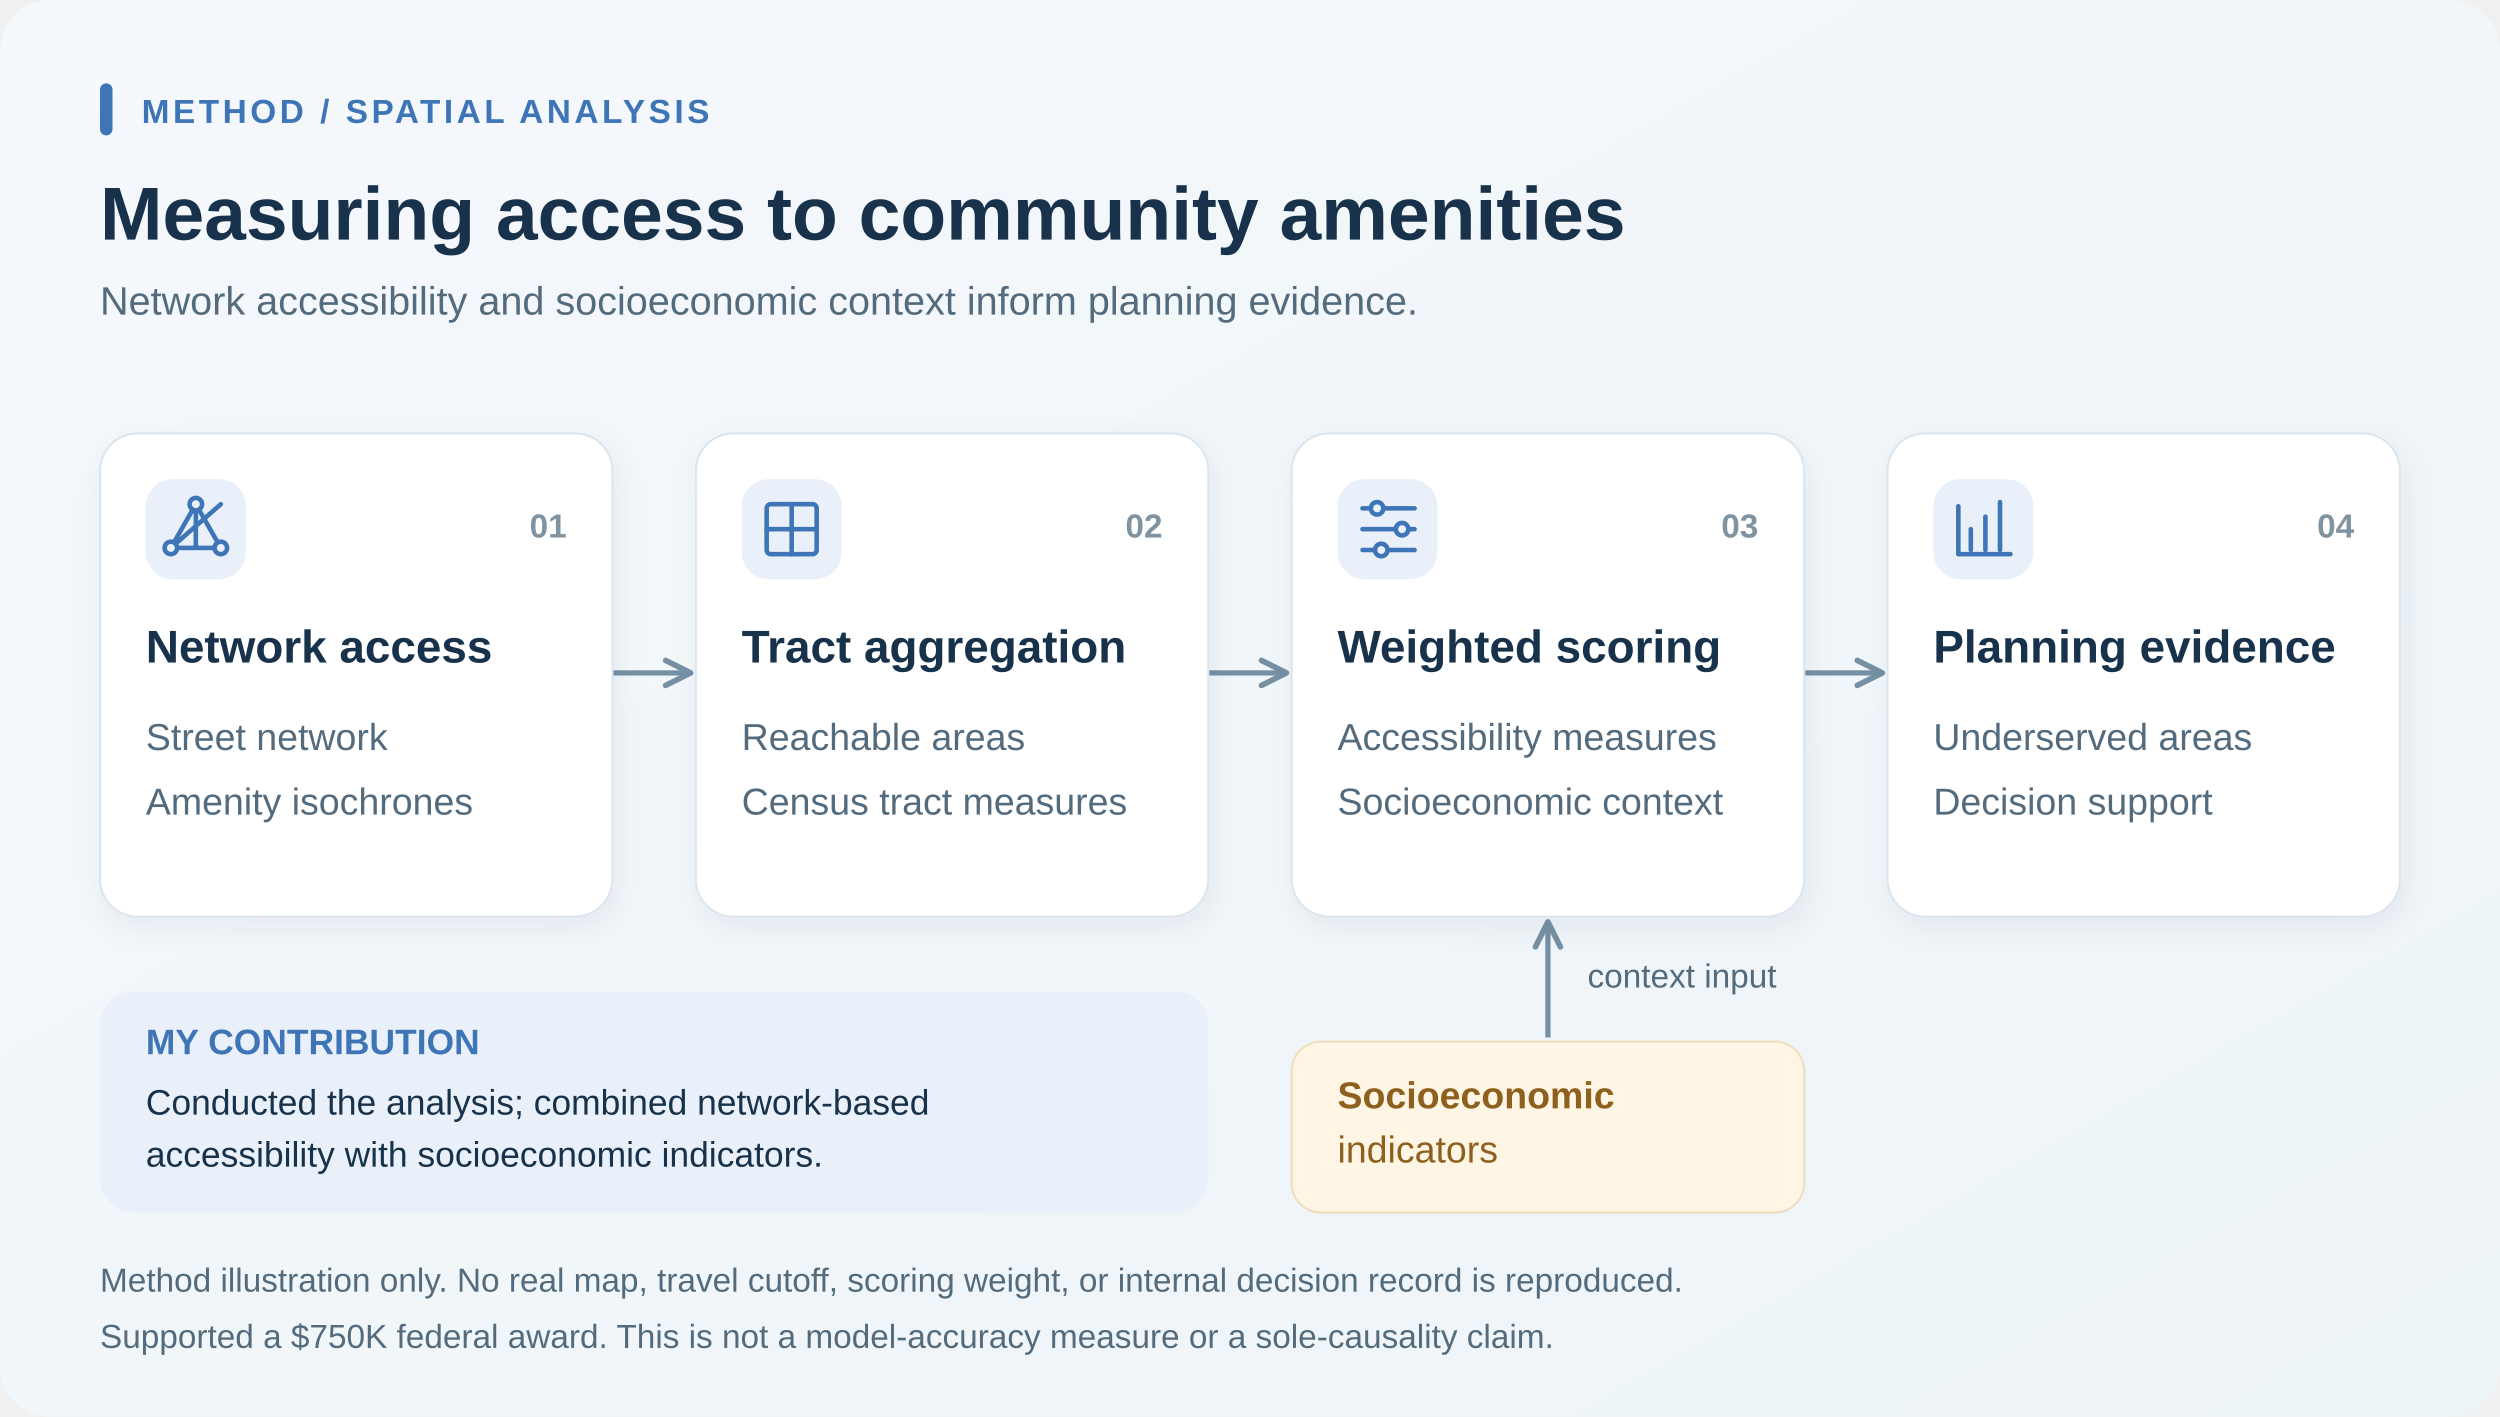
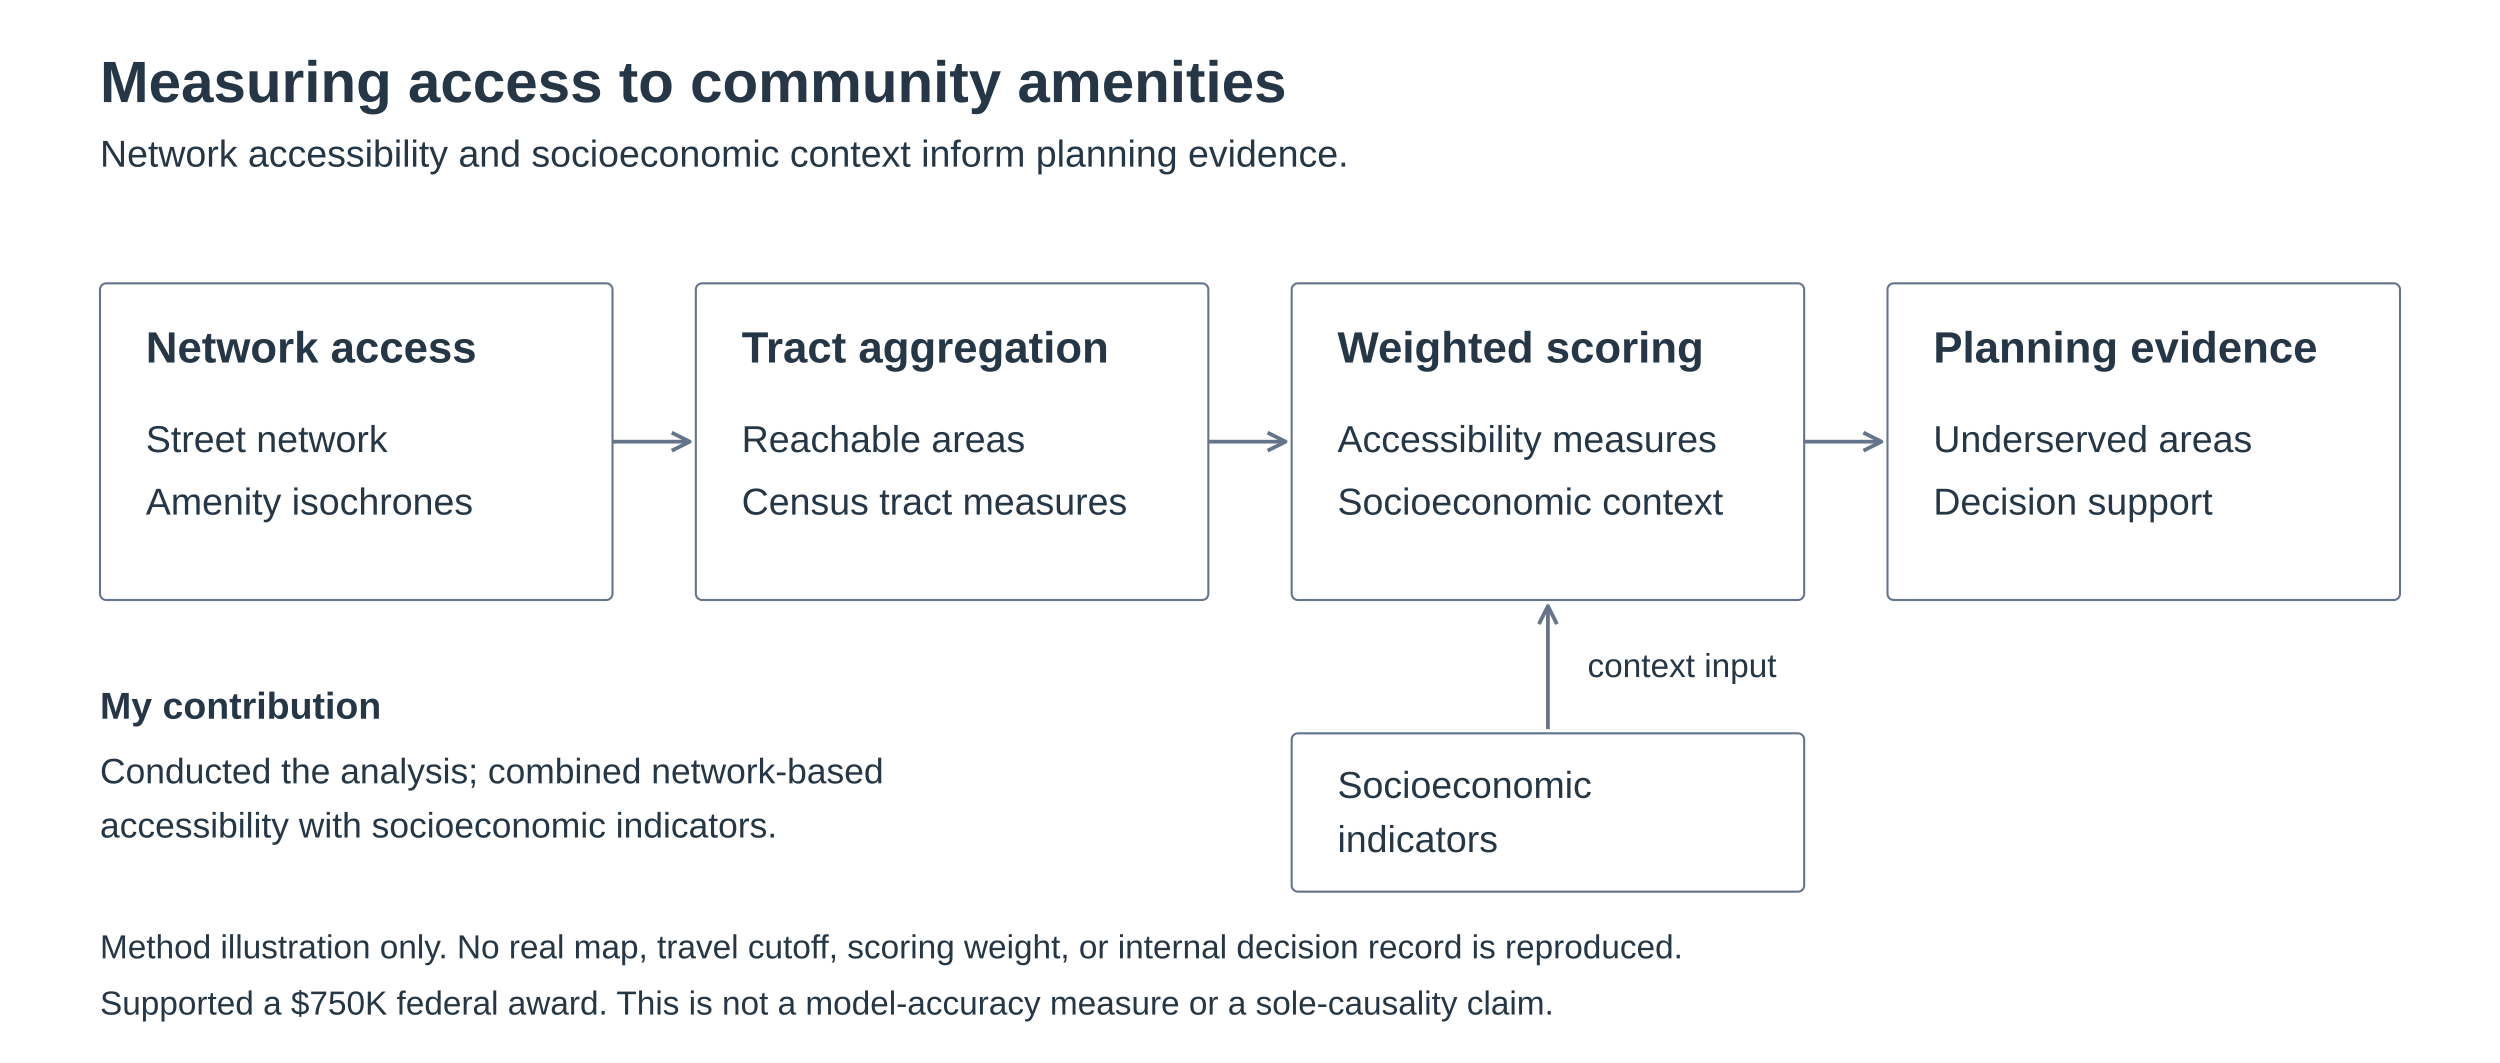
- <svg xmlns="http://www.w3.org/2000/svg" width="1200" height="680" viewBox="0 0 1200 680" role="img" aria-labelledby="title desc">
+ <svg xmlns="http://www.w3.org/2000/svg" width="1200" height="510" viewBox="0 0 1200 510" role="img" aria-labelledby="title desc">
  <defs>
-     <linearGradient id="wash" x2="1" y2="1">
-       <stop stop-color="#f5f8fc" />
-       <stop offset="1" stop-color="#edf4f7" />
-     </linearGradient>
-     <filter id="shadow" x="-10%" y="-10%" width="120%" height="130%">
-       <feDropShadow dy="5" stdDeviation="7" flood-color="#17324a" flood-opacity=".055" />
-     </filter>
    <marker id="arrow" viewBox="0 0 10 10" refX="8" refY="5" markerWidth="6" markerHeight="6" orient="auto">
-       <path d="M1 1 9 5 1 9" fill="none" stroke="#7590a4" stroke-width="1.8" stroke-linecap="round" stroke-linejoin="round" />
+       <path d="M1 1 9 5 1 9" fill="none" stroke="#64748b" stroke-width="1.7" stroke-linejoin="round" />
    </marker>
  </defs>
-   <rect width="1200" height="680" rx="24" fill="url(#wash)" />
-   <g font-family="Arial, Helvetica, sans-serif">
-     <rect x="48" y="40" width="6" height="25" rx="3" fill="#3e75b6" />
-     <text x="68" y="59" font-size="16" font-weight="700" letter-spacing="1.7" fill="#3e75b6">METHOD / SPATIAL ANALYSIS</text>
-     <text x="48" y="115" font-size="36" font-weight="700" fill="#17324a">Measuring access to community amenities</text>
-     <text x="48" y="151" font-size="19" fill="#536b7d">Network accessibility and socioeconomic context inform planning evidence.</text>
-     <g fill="none" stroke="#7590a4" stroke-width="2.5" marker-end="url(#arrow)">
-       <path d="M294 323H330" />
-       <path d="M580 323H616" />
-       <path d="M866 323H902" />
-       <path d="M743 498V444" />
+   <rect width="1200" height="510" fill="#fff" />
+   <g font-family="Arial, Helvetica, sans-serif" fill="#253746">
+     <text x="48" y="49" font-size="28" font-weight="700">Measuring access to community amenities</text>
+     <text x="48" y="80" font-size="18">Network accessibility and socioeconomic context inform planning evidence.</text>
+     <g fill="none" stroke="#64748b" stroke-width="1.8" marker-end="url(#arrow)">
+       <path d="M294 212H330" />
+       <path d="M580 212H616" />
+       <path d="M866 212H902" />
+       <path d="M743 350V292" />
    </g>
-     <g fill="#fff" stroke="#dbe5ed" filter="url(#shadow)">
-       <rect x="48" y="208" width="246" height="232" rx="18" />
-       <rect x="334" y="208" width="246" height="232" rx="18" />
-       <rect x="620" y="208" width="246" height="232" rx="18" />
-       <rect x="906" y="208" width="246" height="232" rx="18" />
+     <g fill="#fff" stroke="#64748b">
+       <rect x="48" y="136" width="246" height="152" rx="3" />
+       <rect x="334" y="136" width="246" height="152" rx="3" />
+       <rect x="620" y="136" width="246" height="152" rx="3" />
+       <rect x="906" y="136" width="246" height="152" rx="3" />
+       <rect x="620" y="352" width="246" height="76" rx="3" />
    </g>
-     <g fill="#eaf0f9">
-       <rect x="70" y="230" width="48" height="48" rx="13" />
-       <rect x="356" y="230" width="48" height="48" rx="13" />
-       <rect x="642" y="230" width="48" height="48" rx="13" />
-       <rect x="928" y="230" width="48" height="48" rx="13" />
+     <g font-size="21" font-weight="700">
+       <text x="70" y="174">Network access</text>
+       <text x="356" y="174">Tract aggregation</text>
+       <text x="642" y="174">Weighted scoring</text>
+       <text x="928" y="174">Planning evidence</text>
    </g>
-     <g fill="none" stroke="#3e75b6" stroke-width="2.2" stroke-linecap="round" stroke-linejoin="round">
-       <path d="M82 263 94 242l12 21H82m0 0 24-21m-12 0v21" />
-       <circle cx="94" cy="242" r="3" fill="#eaf0f9" />
-       <circle cx="82" cy="263" r="3" fill="#eaf0f9" />
-       <circle cx="106" cy="263" r="3" fill="#eaf0f9" />
-       <rect x="368" y="242" width="24" height="24" rx="2" />
-       <path d="M380 242v24m-12-12h24" />
-       <path d="M654 244h25m-25 10h25m-25 10h25" />
-       <circle cx="661" cy="244" r="3" fill="#eaf0f9" />
-       <circle cx="673" cy="254" r="3" fill="#eaf0f9" />
-       <circle cx="663" cy="264" r="3" fill="#eaf0f9" />
-       <path d="M940 266v-23m0 23h25m-19-2v-10m7 10v-16m7 16v-23" />
+     <g font-size="18">
+       <text x="70" y="217">Street network</text>
+       <text x="70" y="247">Amenity isochrones</text>
+       <text x="356" y="217">Reachable areas</text>
+       <text x="356" y="247">Census tract measures</text>
+       <text x="642" y="217">Accessibility measures</text>
+       <text x="642" y="247">Socioeconomic context</text>
+       <text x="928" y="217">Underserved areas</text>
+       <text x="928" y="247">Decision support</text>
+       <text x="642" y="383">Socioeconomic</text>
+       <text x="642" y="409">indicators</text>
    </g>
-     <g fill="#8093a1" font-size="16" font-weight="700" text-anchor="end">
-       <text x="272" y="258">01</text>
-       <text x="558" y="258">02</text>
-       <text x="844" y="258">03</text>
-       <text x="1130" y="258">04</text>
-     </g>
-     <g fill="#17324a" font-size="22" font-weight="700">
-       <text x="70" y="318">Network access</text>
-       <text x="356" y="318">Tract aggregation</text>
-       <text x="642" y="318">Weighted scoring</text>
-       <text x="928" y="318">Planning evidence</text>
-     </g>
-     <g fill="#536b7d" font-size="18">
-       <text x="70" y="360">Street network</text>
-       <text x="70" y="391">Amenity isochrones</text>
-       <text x="356" y="360">Reachable areas</text>
-       <text x="356" y="391">Census tract measures</text>
-       <text x="642" y="360">Accessibility measures</text>
-       <text x="642" y="391">Socioeconomic context</text>
-       <text x="928" y="360">Underserved areas</text>
-       <text x="928" y="391">Decision support</text>
-     </g>
-     <rect x="48" y="476" width="532" height="106" rx="16" fill="#eaf0f9" />
-     <text x="70" y="506" font-size="17" font-weight="700" fill="#3e75b6">MY CONTRIBUTION</text>
-     <text x="70" y="535" font-size="17" fill="#17324a">Conducted the analysis; combined network-based</text>
-     <text x="70" y="560" font-size="17" fill="#17324a">accessibility with socioeconomic indicators.</text>
-     <rect x="620" y="500" width="246" height="82" rx="14" fill="#fff5e5" stroke="#efdebe" />
-     <text x="642" y="532" font-size="18" font-weight="700" fill="#8e601d">Socioeconomic</text>
-     <text x="642" y="558" font-size="18" fill="#8e601d">indicators</text>
-     <text x="762" y="474" font-size="16" fill="#536b7d">context input</text>
-     <text x="48" y="620" font-size="16" fill="#536b7d">Method illustration only. No real map, travel cutoff, scoring weight, or internal decision record is reproduced.</text>
-     <text x="48" y="647" font-size="16" fill="#536b7d">Supported a $750K federal award. This is not a model-accuracy measure or a sole-causality claim.</text>
+     <text x="762" y="325" font-size="16">context input</text>
+     <text x="48" y="345" font-size="18" font-weight="700">My contribution</text>
+     <text x="48" y="376" font-size="17">Conducted the analysis; combined network-based</text>
+     <text x="48" y="402" font-size="17">accessibility with socioeconomic indicators.</text>
+     <text x="48" y="460" font-size="16">Method illustration only. No real map, travel cutoff, scoring weight, or internal decision record is reproduced.</text>
+     <text x="48" y="487" font-size="16">Supported a $750K federal award. This is not a model-accuracy measure or a sole-causality claim.</text>
  </g>
</svg>
